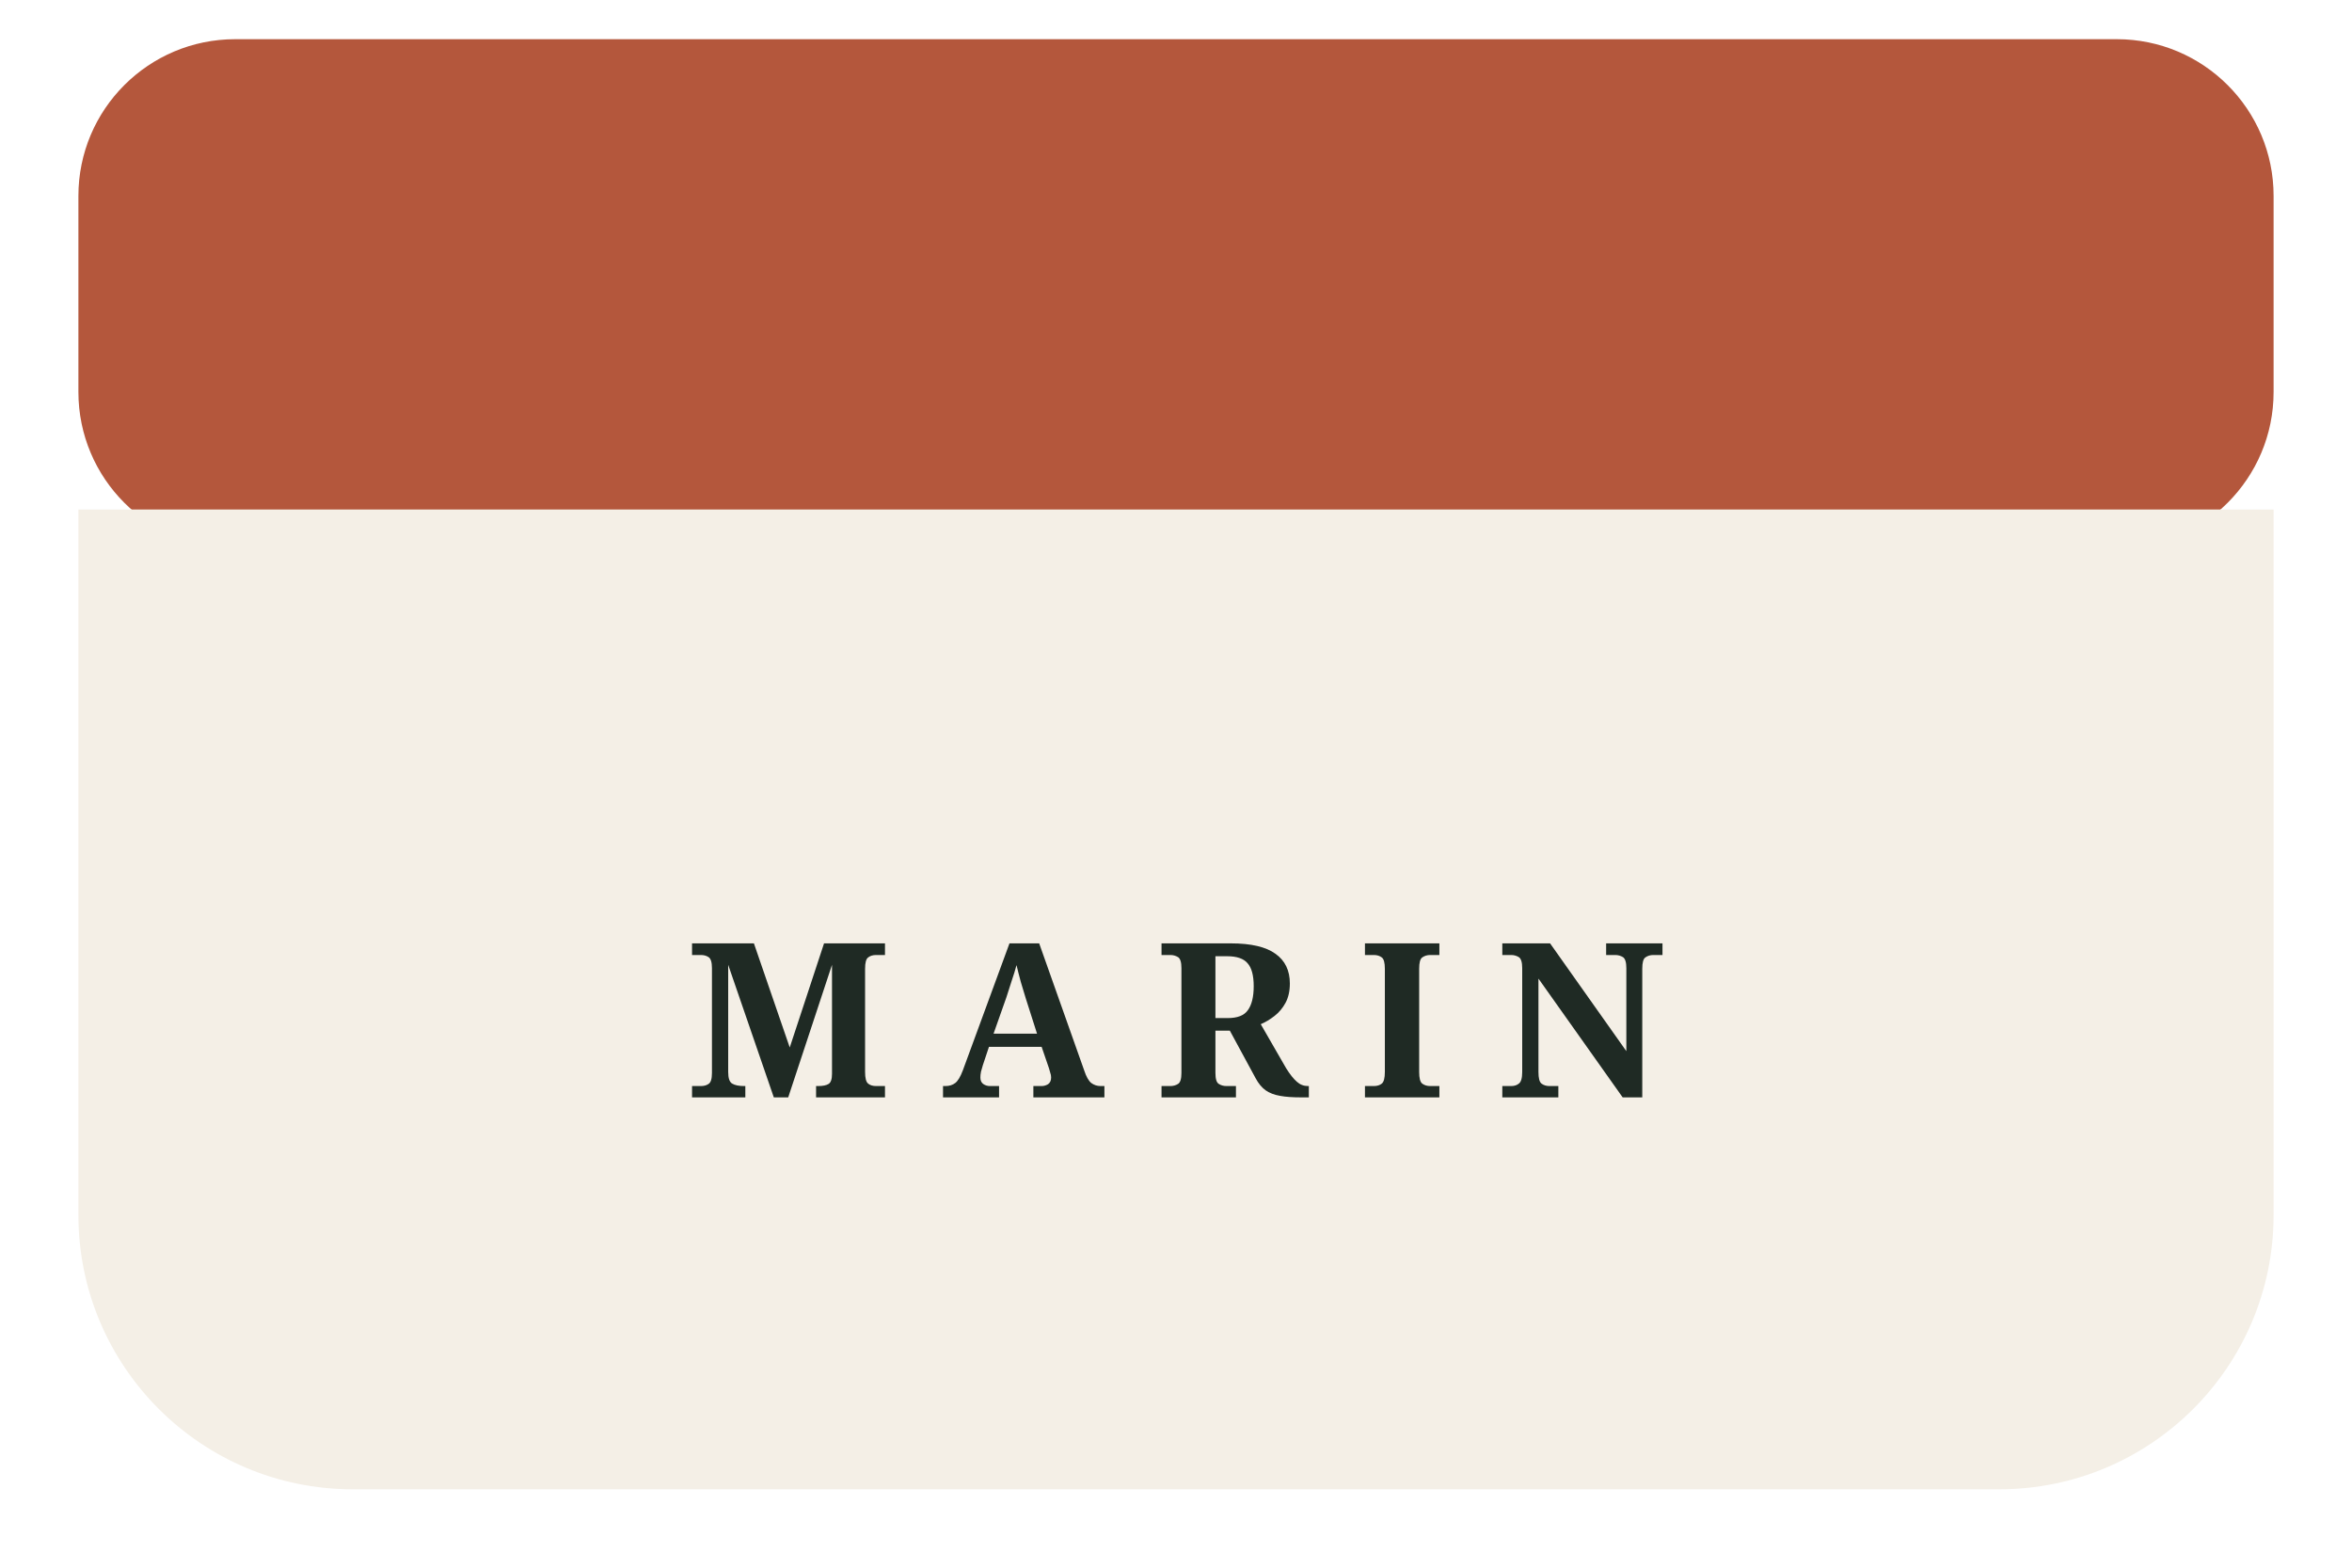
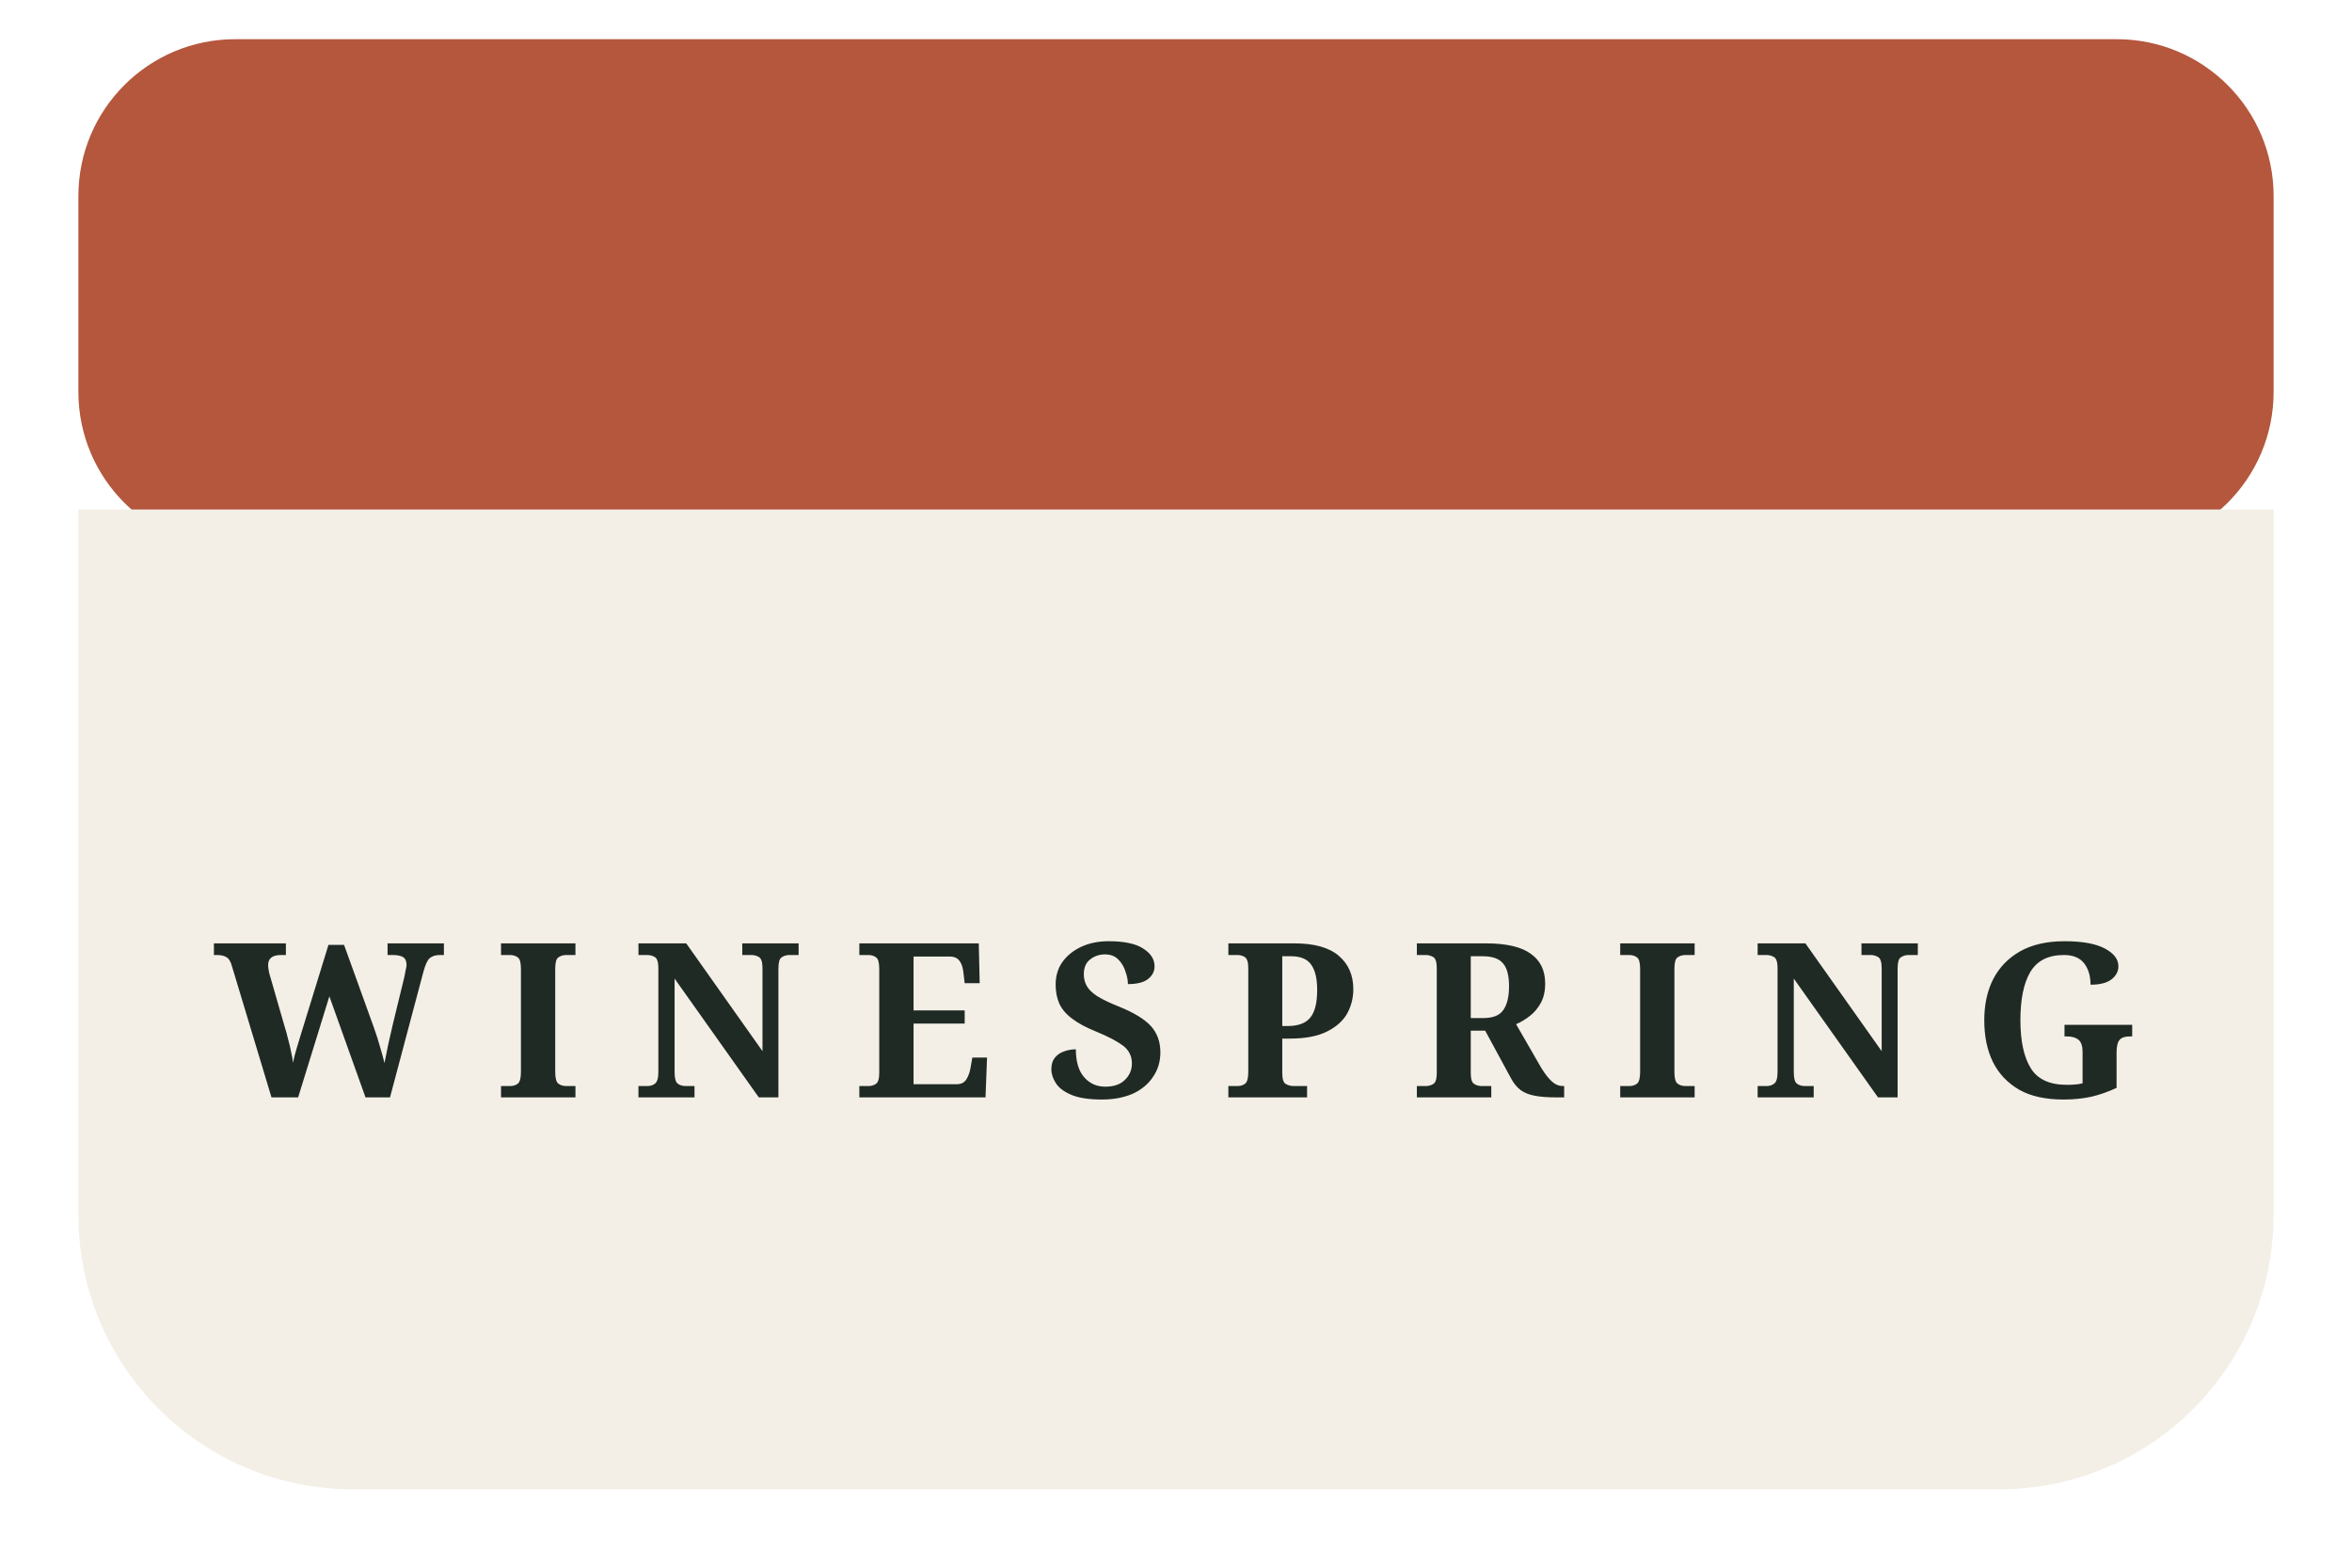
<svg xmlns="http://www.w3.org/2000/svg" viewBox="0 0 120 80" aria-hidden="true">
  <rect x="4" y="2" width="112" height="26" rx="8" fill="#B4573C" />
  <path d="M4 26h112v36a14 14 0 0 1-14 14H18A14 14 0 0 1 4 62z" fill="#F4EFE6" />
-   <text x="60" y="56" text-anchor="middle" font-family="Georgia, serif" font-size="11" font-weight="600" letter-spacing="2.6" fill="#1F2A24">MARIN</text>
+   <text x="60" y="56" text-anchor="middle" font-family="Georgia, serif" font-size="11" font-weight="600" letter-spacing="2.6" fill="#1F2A24">WINESPRING</text>
</svg>
